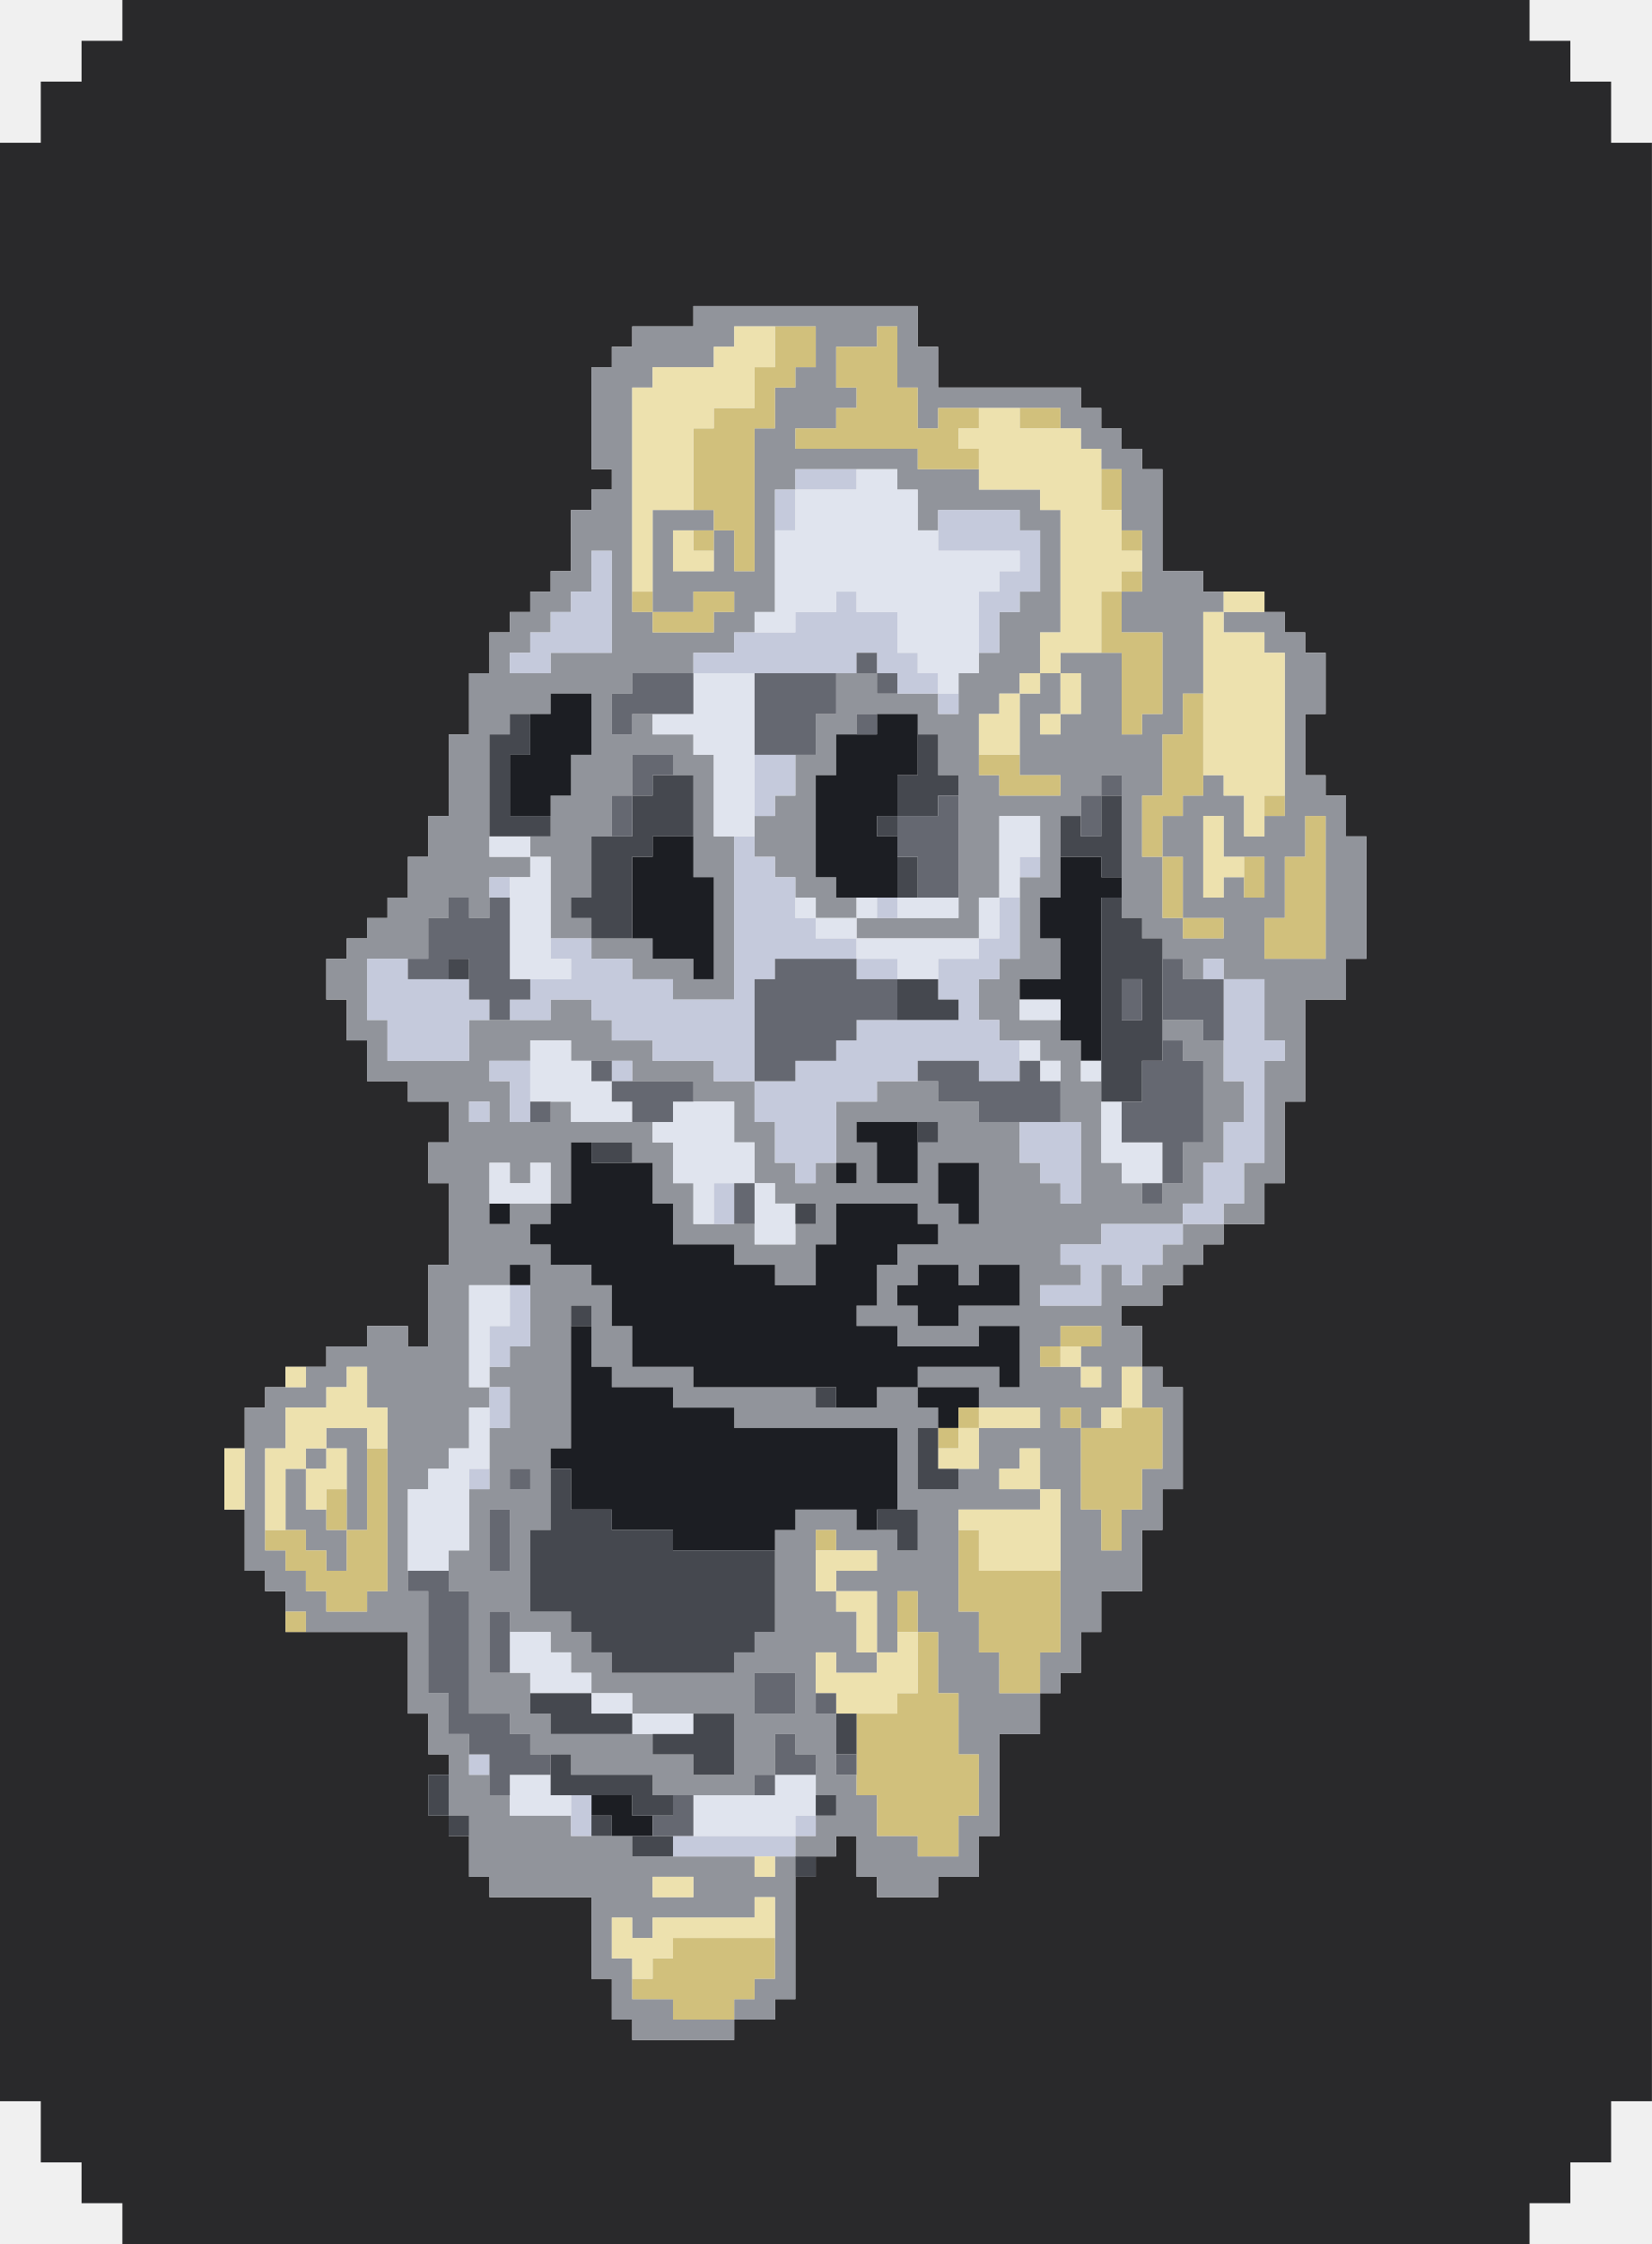
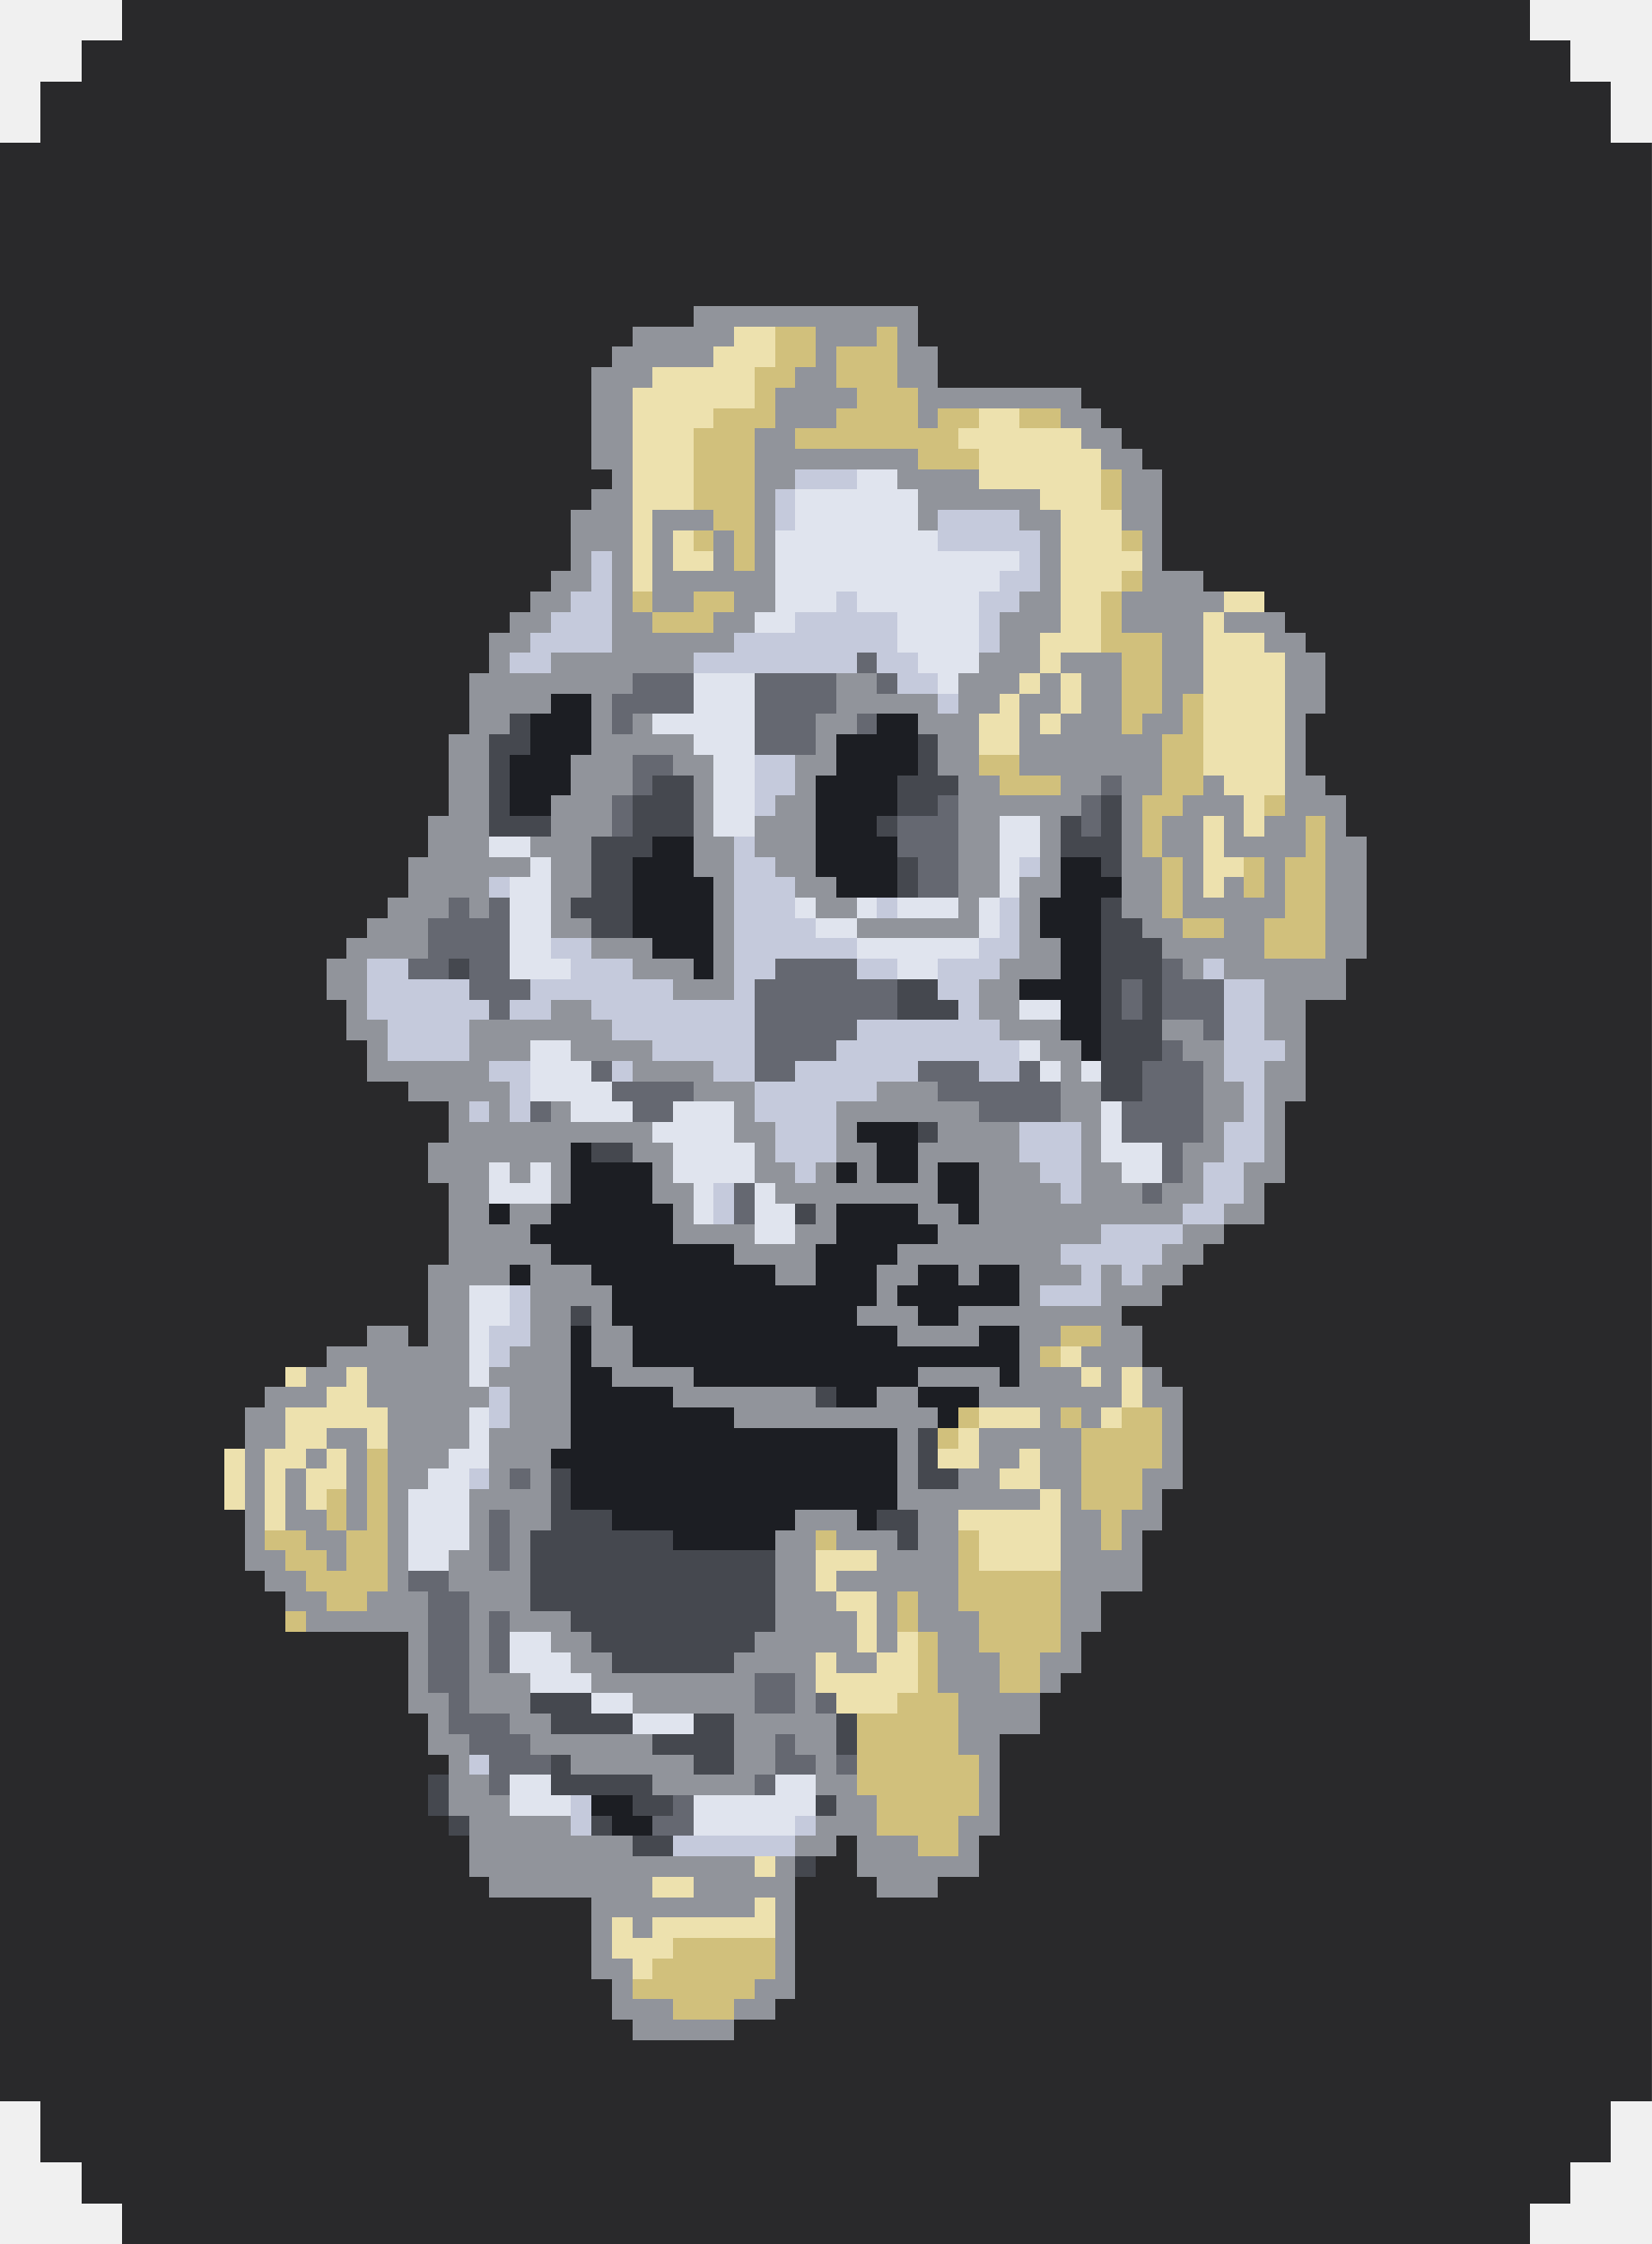
- <svg xmlns="http://www.w3.org/2000/svg" preserveAspectRatio="none" overflow="visible" style="display: block;" width="81" height="110" viewBox="0 0 81 110" fill="none">
+ <svg xmlns="http://www.w3.org/2000/svg" shape-rendering="crispEdges" preserveAspectRatio="none" overflow="visible" style="display: block;" width="81" height="110" viewBox="0 0 81 110" fill="none">
  <g id="CELLAT_JOKER" clip-path="url(#clip0_0_4)">
    <path id="color_29292b_1" fill-rule="evenodd" clip-rule="evenodd" d="M6 0H75V2H77V4H79V7H81V103H79V106H77V108H75V110H6V108H4V106H2V103H0V7H2V4H4V2H6V1V0ZM35 15H34V16H31V17H30V18H29V23H30V24H29V25H28V28H27V29H26V30H25V31H24V33H23V36H22V40H21V42H20V44H19V45H18V46H17V47H16V49H17V51H18V53H20V54H22V56H21V58H22V62H21V66H20V65H18V66H16V67H14V68H13V69H12V71H11V74H12V77H13V78H14V80H20V84H21V86H22V87H21V89H22V90H23V92H24V93H29V97H30V99H31V100H36V99H38V98H39V92H40V91H41V90H42V92H43V93H46V92H48V90H49V85H51V83H52V82H53V80H54V78H56V75H57V73H58V68H57V67H56V65H55V64H57V63H58V62H59V61H60V60H62V58H63V54H64V49H66V47H67V41H66V39H65V38H64V35H65V32H64V31H63V30H62V29H59V28H57V23H56V22H55V21H54V20H53V19H46V17H45V15H36H35Z" fill="#29292B" />
    <path id="color_91949b_1" fill-rule="evenodd" clip-rule="evenodd" d="M34 15H45V17H46V19H53V20H54V21H55V22H56V23H57V28H59V29H60V30H59V34H58V36H57V39H56V42H57V40H58V39H59V38H60V39H61V41H62V40H63V32H62V31H60V30H63V31H64V32H65V35H64V38H65V39H66V41H67V47H66V49H64V54H63V58H62V60H60V59H61V57H62V52H63V51H62V48H60V47H59V48H58V47H57V46H56V45H55V38H54V39H53V40H52V44H51V46H52V48H50V50H52V51H53V53H54V57H55V58H56V59H57V58H58V56H59V52H58V51H57V50H59V51H60V53H61V55H60V57H59V59H58V60H54V61H52V62H53V63H51V64H54V62H55V63H56V62H57V61H58V60H60V61H59V62H58V63H57V64H55V65H56V67H55V69H54V70H53V69H52V70H53V74H54V76H55V74H56V72H57V69H56V67H57V68H58V73H57V75H56V78H54V80H53V82H52V83H51V81H52V73H51V71H50V72H49V73H51V74H47V79H48V81H49V83H51V85H49V90H48V92H46V93H43V92H42V90H41V91H39V90H40V89H41V88H40V86H39V85H38V87H37V88H32V87H28V86H26V85H25V84H23V78H22V76H23V73H24V70H25V68H24V67H25V66H26V62H25V63H23V68H24V69H23V71H22V72H21V73H20V78H21V83H22V85H23V87H24V88H25V89H28V90H31V91H37V92H38V91H39V98H38V99H36V98H37V97H38V93H37V94H32V95H31V94H30V96H31V98H33V99H36V100H31V99H30V97H29V93H24V92H23V89H22V86H21V84H20V80H15V79H14V78H13V77H12V69H13V68H15V67H16V66H18V65H20V66H21V62H22V58H21V56H22V54H20V53H18V51H17V49H16V47H17V46H18V45H19V44H20V42H21V40H22V36H23V33H24V31H25V30H26V29H27V28H28V25H29V24H30V23H29V18H30V17H31V16H34V15ZM37 16H36V17H35V18H32V19H31V30H32V25H35V26H33V28H35V26H36V28H37V21H38V19H39V18H40V16H38H37ZM44 16H43V17H41V19H42V20H41V21H39V22H45V23H48V24H51V25H52V31H51V33H50V34H49V35H48V38H49V39H52V38H50V34H51V33H52V32H55V36H56V35H57V31H55V29H56V26H55V23H54V22H53V21H52V20H46V21H45V19H44V17V16ZM40 23H39V24H38V30H37V31H36V32H34V33H31V34H30V36H31V35H32V36H34V37H35V41H36V49H33V48H31V47H29V46H27V42H26V41H27V39H28V37H29V34H27V35H25V36H24V42H26V43H24V45H23V44H22V45H21V47H18V50H19V52H23V50H27V49H29V50H30V51H32V52H35V53H37V55H38V57H39V58H40V57H41V54H43V53H46V54H48V55H50V57H51V58H52V59H53V55H52V52H51V51H49V50H48V48H49V47H50V43H51V40H49V44H48V46H42V45H40V44H39V43H38V42H37V40H38V39H39V37H40V35H41V33H43V34H46V35H47V33H48V32H49V30H50V29H51V26H50V25H46V26H45V24H44V23H41H40ZM30 27H29V29H28V30H27V31H26V32H25V33H27V32H30V28V27ZM35 29H34V30H32V31H35V30H36V29H35ZM53 33H52V35H51V36H52V35H53V34V33ZM43 35H42V36H41V38H40V43H41V44H42V45H47V38H46V36H45V35H44H43ZM32 37H31V39H30V41H29V44H28V45H29V46H32V47H34V48H35V43H34V38H33V37H32ZM60 40H59V44H60V43H61V44H62V42H60V41V40ZM65 40H64V42H63V45H62V47H65V41V40ZM58 42H57V45H58V43V42ZM59 45H58V46H60V45H59ZM27 51H26V52H24V53H25V55H27V54H28V55H32V56H33V58H34V60H37V61H39V60H40V59H38V58H37V56H36V54H34V53H31V52H28V51H27ZM24 54H23V55H24V54ZM43 55H42V56H43V58H45V56H46V55H44H43ZM29 56H28V59H27V57H26V58H25V57H24V60H25V59H27V60H26V61H27V62H29V63H30V65H31V67H34V68H40V69H43V68H45V67H49V68H50V65H48V66H44V65H42V64H43V62H44V61H46V60H45V59H41V61H40V63H38V62H36V61H33V59H32V57H31V56H30H29ZM42 57H41V58H42V57ZM47 57H46V59H47V60H48V57H47ZM46 62H45V63H44V64H45V65H47V64H50V62H48V63H47V62H46ZM29 64H28V71H27V75H26V79H28V80H29V81H30V82H36V81H37V80H38V75H39V74H42V75H44V76H45V74H44V70H36V69H33V68H30V67H29V65V64ZM53 65H52V66H51V67H53V66H54V65H53ZM18 67H17V68H16V69H14V71H13V76H14V77H15V78H16V79H18V78H19V69H18V68V67ZM54 67H53V68H54V67ZM46 68H45V69H46V70H45V73H47V72H48V70H51V69H48V68H47H46ZM16 70H18V75H17V71H16V70ZM15 71H16V72H15V71ZM26 72H25V73H26V72ZM14 72H15V74H16V75H17V77H16V76H15V75H14V73V72ZM25 74H24V77H25V75V74ZM41 75H40V78H41V77H43V76H41V75ZM42 78H41V79H42V81H43V78H42ZM45 78H44V81H43V82H41V81H40V84H41V87H42V88H43V90H45V91H47V89H48V86H47V83H46V80H45V79V78ZM25 79H24V82H26V84H27V85H32V86H34V87H36V84H31V83H29V82H28V81H27V80H25V79ZM38 82H37V84H39V82H38ZM33 92H32V93H34V92H33Z" fill="#91949B" />
    <path id="color_1c1e23_1" fill-rule="evenodd" clip-rule="evenodd" d="M27 34H29V37H28V39H27V40H25V37H26V35H27V34ZM43 35H45V38H44V40H43V41H44V44H41V43H40V38H41V36H43V35ZM32 41H34V43H35V48H34V47H32V46H31V42H32V41ZM52 42H54V43H55V44H54V52H53V51H52V49H50V48H52V46H51V44H52V43V42ZM42 55H45V58H43V56H42V55ZM28 56H29V57H32V59H33V61H36V62H38V63H40V61H41V59H45V60H46V61H44V62H43V64H42V65H44V66H48V65H50V68H49V67H45V68H43V69H41V68H34V67H31V65H30V63H29V62H27V61H26V60H27V59H28V57V56ZM41 57H42V58H41V57ZM46 57H48V60H47V59H46V58V57ZM24 59H25V60H24V59ZM25 62H26V63H25V62ZM45 62H47V63H48V62H50V64H47V65H45V64H44V63H45V62ZM28 65H29V67H30V68H33V69H36V70H44V74H43V75H42V74H39V75H38V76H33V75H30V74H28V72H27V71H28V66V65ZM45 68H48V69H47V70H46V69H45V68ZM29 88H31V89H32V90H30V89H29V88Z" fill="#1C1E23" />
    <path id="color_c5cadc_1" fill-rule="evenodd" clip-rule="evenodd" d="M39 23H42V24H39V23ZM38 24H39V26H38V25V24ZM46 25H50V26H51V29H50V30H49V32H48V29H49V28H50V27H46V26V25ZM29 27H30V32H27V33H25V32H26V31H27V30H28V29H29V28V27ZM41 29H42V30H44V32H45V33H46V34H44V33H43V32H42V33H34V32H36V31H39V30H41V29ZM46 34H47V35H46V34ZM37 37H39V39H38V40H37V38V37ZM36 41H37V42H38V43H39V45H40V46H42V47H38V48H37V53H35V52H32V51H30V50H29V49H27V50H25V49H26V48H28V47H27V46H29V47H31V48H33V49H36V42V41ZM50 42H51V43H50V42ZM24 43H25V44H24V43ZM43 44H44V45H43V44ZM49 44H50V47H49V48H48V50H49V51H50V53H48V52H45V53H43V54H41V57H40V58H39V57H38V55H37V53H39V52H41V51H42V50H47V49H46V47H48V46H49V45V44ZM18 47H20V48H23V49H24V50H23V52H19V50H18V48V47ZM42 47H44V48H42V47ZM59 47H60V48H59V47ZM60 48H62V51H63V52H62V57H61V59H60V60H58V59H59V57H60V55H61V53H60V49V48ZM24 52H26V55H25V53H24V52ZM30 52H31V53H30V52ZM23 54H24V55H23V54ZM50 55H53V59H52V58H51V57H50V56V55ZM35 58H36V60H35V59V58ZM54 60H58V61H57V62H56V63H55V62H54V64H51V63H53V62H52V61H54V60ZM25 63H26V66H25V67H24V65H25V64V63ZM24 68H25V70H24V69V68ZM23 72H24V73H23V72ZM23 86H24V87H23V86ZM28 88H29V90H28V89V88ZM39 89H40V90H39V89ZM33 90H39V91H33V90Z" fill="#C5CADC" />
    <path id="color_d1c07c_1" fill-rule="evenodd" clip-rule="evenodd" d="M38 16H40V18H39V19H38V21H37V28H36V26H35V25H34V21H35V20H37V18H38V17V16ZM43 16H44V19H45V21H46V20H48V21H47V22H48V23H45V22H39V21H41V20H42V19H41V17H43V16ZM50 20H52V21H50V20ZM54 23H55V25H54V24V23ZM34 26H35V27H34V26ZM55 26H56V27H55V26ZM55 28H56V29H55V28ZM31 29H32V30H31V29ZM34 29H36V30H35V31H32V30H34V29ZM54 29H55V31H57V35H56V36H55V32H54V30V29ZM58 34H59V39H58V40H57V42H56V39H57V36H58V35V34ZM48 37H50V38H52V39H49V38H48V37ZM62 39H63V40H62V39ZM64 40H65V47H62V45H63V42H64V41V40ZM57 42H58V45H57V43V42ZM61 42H62V44H61V43V42ZM58 45H60V46H58V45ZM52 65H54V66H52V65ZM51 66H52V67H51V66ZM47 69H48V70H47V69ZM52 69H53V70H52V69ZM55 69H57V72H56V74H55V76H54V74H53V70H55V69ZM46 70H47V71H46V70ZM18 71H19V78H18V79H16V78H15V77H14V76H13V75H15V76H16V77H17V75H16V73H17V75H18V72V71ZM40 75H41V76H40V75ZM47 75H48V77H52V81H51V83H49V81H48V79H47V76V75ZM44 78H45V80H44V79V78ZM14 79H15V80H14V79ZM45 80H46V83H47V86H48V89H47V91H45V90H43V88H42V84H44V83H45V81V80ZM33 95H38V97H37V98H36V99H33V98H31V97H32V96H33V95Z" fill="#D1C07C" />
    <path id="color_e0e4ee_1" fill-rule="evenodd" clip-rule="evenodd" d="M42 23H44V24H45V26H46V27H50V28H49V29H48V33H47V34H46V33H45V32H44V30H42V29H41V30H39V31H37V30H38V26H39V24H42V23ZM34 33H37V41H35V37H34V36H32V35H34V34V33ZM49 40H51V42H50V44H49V41V40ZM24 41H26V42H24V41ZM26 42H27V47H28V48H25V43H26V42ZM39 44H40V45H39V44ZM42 44H43V45H42V44ZM44 44H47V45H44V44ZM48 44H49V46H48V45V44ZM40 45H42V46H40V45ZM42 46H48V47H46V48H44V47H42V46ZM50 49H52V50H50V49ZM26 51H28V52H29V53H30V54H31V55H28V54H26V52V51ZM50 51H51V52H50V51ZM51 52H52V53H51V52ZM53 52H54V53H53V52ZM33 54H36V56H37V58H35V60H34V58H33V56H32V55H33V54ZM54 54H55V56H57V58H55V57H54V55V54ZM24 57H25V58H26V57H27V59H24V58V57ZM37 58H38V59H39V61H37V59V58ZM23 63H25V65H24V68H23V64V63ZM23 69H24V72H23V76H22V77H20V73H21V72H22V71H23V70V69ZM25 80H27V81H28V82H29V83H26V82H25V81V80ZM29 83H31V84H29V83ZM31 84H34V85H31V84ZM25 87H27V88H28V89H25V88V87ZM38 87H40V89H39V90H34V88H38V87Z" fill="#E0E4EE" />
    <path id="color_ede1ae_1" fill-rule="evenodd" clip-rule="evenodd" d="M36 16H38V18H37V20H35V21H34V25H32V29H31V19H32V18H35V17H36V16ZM48 20H50V21H53V22H54V25H55V27H56V28H55V29H54V32H52V33H51V31H52V25H51V24H48V22H47V21H48V20ZM33 26H34V27H35V28H33V27V26ZM60 29H62V30H60V29ZM59 30H60V31H62V32H63V39H62V41H61V39H60V38H59V31V30ZM50 33H51V34H50V33ZM52 33H53V35H52V34V33ZM49 34H50V37H48V35H49V34ZM51 35H52V36H51V35ZM59 40H60V42H61V43H60V44H59V41V40ZM52 66H53V67H52V66ZM14 67H15V68H14V67ZM17 67H18V69H19V71H18V70H16V71H15V72H14V75H13V71H14V69H16V68H17V67ZM53 67H54V68H53V67ZM55 67H56V69H55V68V67ZM48 69H51V70H48V69ZM54 69H55V70H54V69ZM47 70H48V72H46V71H47V70ZM11 71H12V74H11V72V71ZM16 71H17V73H16V74H15V72H16V71ZM50 71H51V73H49V72H50V71ZM51 73H52V77H48V75H47V74H51V73ZM40 76H43V77H41V78H40V77V76ZM41 78H43V81H42V79H41V78ZM44 80H45V83H44V84H41V83H40V81H41V82H43V81H44V80ZM37 91H38V92H37V91ZM32 92H34V93H32V92ZM37 93H38V95H33V96H32V97H31V96H30V94H31V95H32V94H37V93Z" fill="#EDE1AE" />
    <path id="color_45484f_1" fill-rule="evenodd" clip-rule="evenodd" d="M25 35H26V37H25V40H27V41H24V36H25V35ZM45 36H46V38H47V39H46V40H44V38H45V37V36ZM32 38H34V41H32V42H31V46H29V45H28V44H29V41H31V39H32V38ZM54 39H55V43H54V42H52V40H53V41H54V40V39ZM43 40H44V41H43V40ZM44 42H45V44H44V43V42ZM54 44H55V45H56V46H57V52H56V54H54V45V44ZM22 47H23V48H22V47ZM56 48H55V50H56V49V48ZM44 48H46V49H47V50H44V49V48ZM45 55H46V56H45V55ZM29 56H31V57H29V56ZM39 59H40V60H39V59ZM28 64H29V65H28V64ZM40 68H41V69H40V68ZM45 70H46V72H47V73H45V71V70ZM27 72H28V74H30V75H33V76H38V80H37V81H36V82H30V81H29V80H28V79H26V75H27V73V72ZM43 74H45V76H44V75H43V74ZM26 83H29V84H31V85H27V84H26V83ZM34 84H36V87H34V86H32V85H34V84ZM41 84H42V86H41V85V84ZM27 86H28V87H32V88H33V89H31V88H27V87V86ZM21 87H22V89H21V88V87ZM40 88H41V89H40V88ZM22 89H23V90H22V89ZM29 89H30V90H29V89ZM31 90H33V91H31V90ZM39 91H40V92H39V91Z" fill="#45484F" />
    <path id="color_656871_1" fill-rule="evenodd" clip-rule="evenodd" d="M42 32H43V33H42V32ZM31 33H34V35H31V36H30V34H31V33ZM37 33H41V35H40V37H37V34V33ZM43 33H44V34H43V33ZM42 35H43V36H42V35ZM31 37H33V38H32V39H31V38V37ZM54 38H55V39H54V38ZM30 39H31V41H30V40V39ZM46 39H47V44H45V42H44V40H46V39ZM53 39H54V41H53V40V39ZM22 44H23V45H24V44H25V48H26V49H25V50H24V49H23V47H22V48H20V47H21V45H22V44ZM38 47H42V48H44V50H42V51H41V52H39V53H37V48H38V47ZM57 47H58V48H60V51H59V50H57V48V47ZM55 48H56V50H55V49V48ZM57 51H58V52H59V56H58V58H57V56H55V54H56V52H57V51ZM29 52H30V53H29V52ZM45 52H48V53H50V52H51V53H52V55H48V54H46V53H45V52ZM30 53H34V54H33V55H31V54H30V53ZM26 54H27V55H26V54ZM36 58H37V60H36V59V58ZM56 58H57V59H56V58ZM25 72H26V73H25V72ZM24 74H25V77H24V75V74ZM20 77H22V78H23V84H25V85H26V86H27V87H25V88H24V86H23V85H22V83H21V78H20V77ZM24 79H25V82H24V80V79ZM37 82H39V84H37V83V82ZM40 83H41V84H40V83ZM38 85H39V86H40V87H38V86V85ZM41 86H42V87H41V86ZM37 87H38V88H37V87ZM33 88H34V90H32V89H33V88Z" fill="#656871" />
  </g>
  <defs>
    <clipPath id="clip0_0_4">
      <rect width="81" height="110" fill="white" />
    </clipPath>
  </defs>
</svg>
